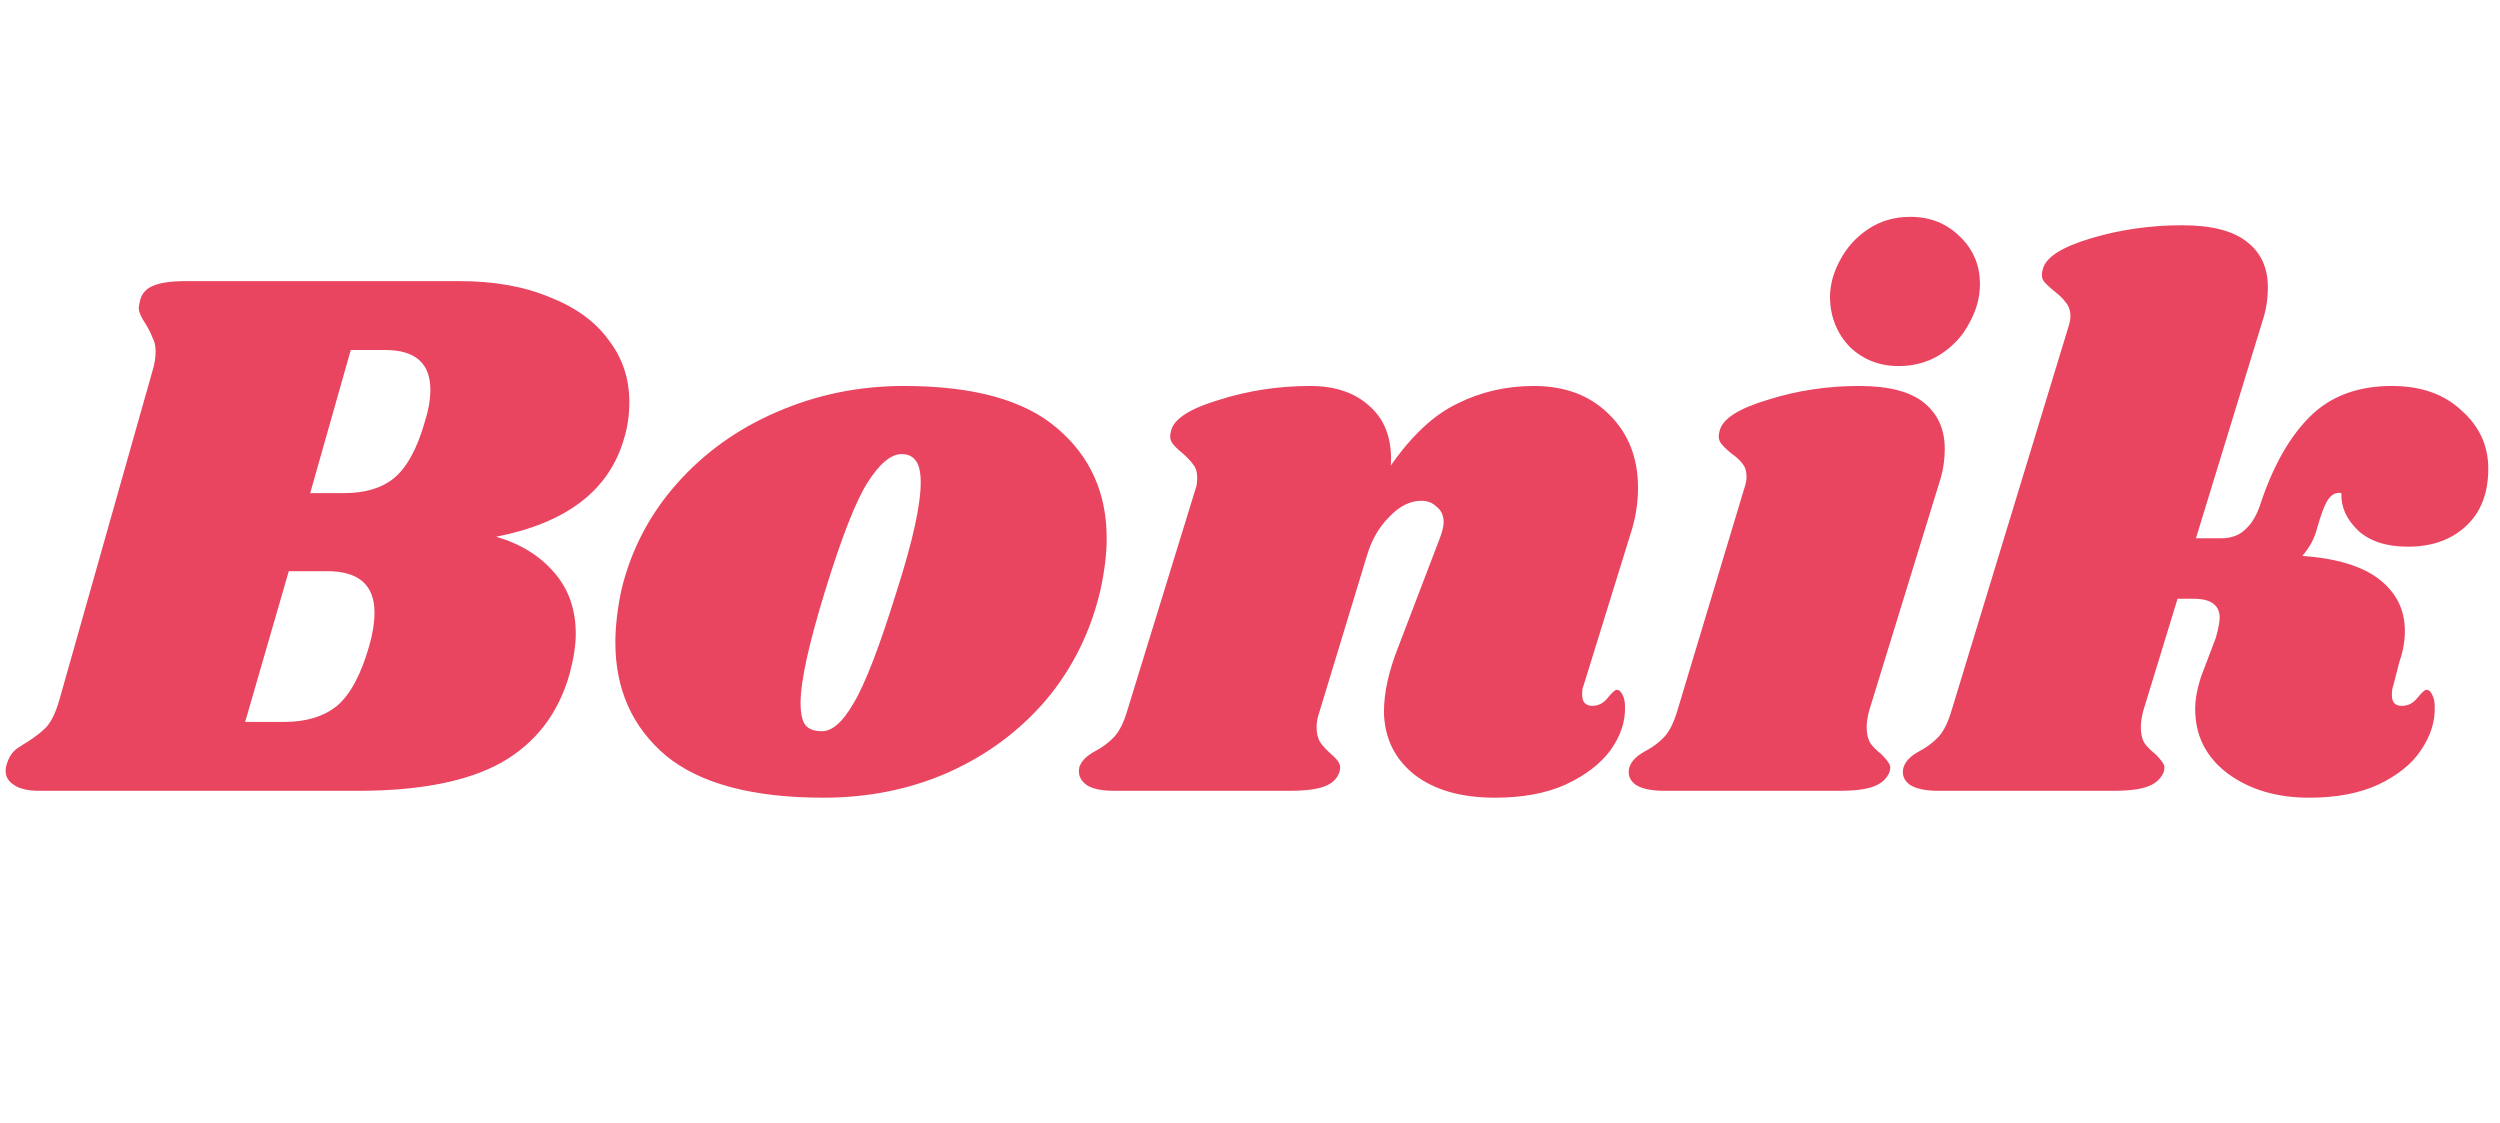
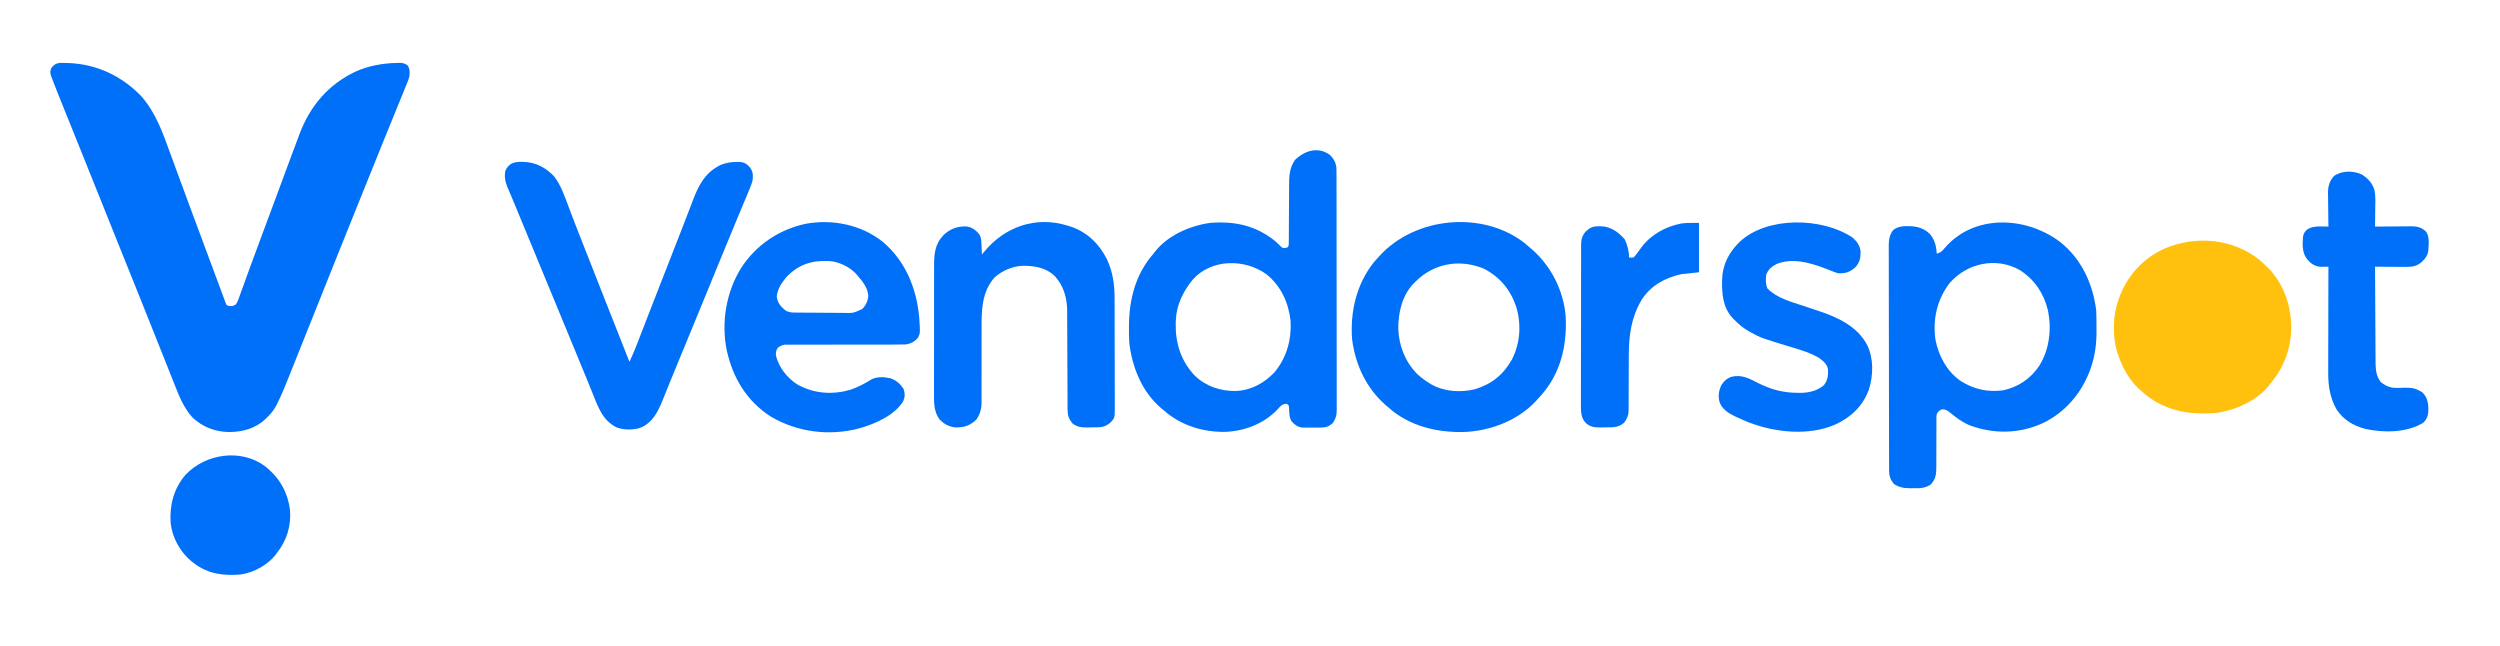
- <svg xmlns="http://www.w3.org/2000/svg" width="98" height="44" viewBox="0 0 98 44" fill="none">
-   <path d="M18.01 11.02C19.37 11.02 20.55 11.23 21.55 11.65C22.57 12.05 23.34 12.61 23.86 13.33C24.4 14.03 24.67 14.84 24.67 15.76C24.67 16.28 24.6 16.76 24.46 17.2C23.88 19.22 22.21 20.5 19.45 21.04C20.41 21.32 21.17 21.79 21.73 22.45C22.29 23.09 22.57 23.89 22.57 24.85C22.57 25.29 22.49 25.81 22.33 26.41C21.89 27.97 21 29.13 19.66 29.89C18.34 30.63 16.46 31 14.02 31H1.54C1.12 31 0.8 30.93 0.58 30.79C0.34 30.65 0.22 30.46 0.22 30.22C0.22 30.1 0.25 29.97 0.31 29.83C0.39 29.61 0.52 29.44 0.7 29.32C0.88 29.2 0.99 29.13 1.03 29.11C1.35 28.91 1.61 28.71 1.81 28.51C2.01 28.29 2.18 27.94 2.32 27.46L5.98 14.53C6.06 14.27 6.1 14.02 6.1 13.78C6.1 13.56 6.06 13.38 5.98 13.24C5.92 13.08 5.83 12.9 5.71 12.7C5.53 12.44 5.44 12.23 5.44 12.07C5.44 12.01 5.46 11.9 5.5 11.74C5.58 11.48 5.75 11.3 6.01 11.2C6.29 11.08 6.71 11.02 7.27 11.02H18.01ZM16.66 16.51C16.8 16.07 16.87 15.66 16.87 15.28C16.87 14.24 16.28 13.72 15.1 13.72H13.75L12.16 19.33H13.48C14.32 19.33 14.98 19.13 15.46 18.73C15.96 18.31 16.36 17.57 16.66 16.51ZM14.47 25.33C14.61 24.85 14.68 24.41 14.68 24.01C14.68 22.93 14.06 22.39 12.82 22.39H11.32L9.61 28.3H11.14C12 28.3 12.69 28.09 13.21 27.67C13.73 27.23 14.15 26.45 14.47 25.33ZM35.432 15.13C38.152 15.13 40.152 15.68 41.432 16.78C42.732 17.88 43.382 19.32 43.382 21.1C43.382 21.7 43.302 22.37 43.142 23.11C42.762 24.75 42.052 26.19 41.012 27.43C39.972 28.65 38.692 29.6 37.172 30.28C35.672 30.94 34.042 31.27 32.282 31.27C29.502 31.27 27.442 30.72 26.102 29.62C24.782 28.5 24.122 27.02 24.122 25.18C24.122 24.56 24.202 23.87 24.362 23.11C24.742 21.55 25.462 20.17 26.522 18.97C27.602 17.75 28.912 16.81 30.452 16.15C32.012 15.47 33.672 15.13 35.432 15.13ZM35.342 17.8C34.922 17.8 34.472 18.18 33.992 18.94C33.532 19.68 32.982 21.09 32.342 23.17C31.702 25.25 31.382 26.71 31.382 27.55C31.382 27.99 31.452 28.29 31.592 28.45C31.732 28.59 31.922 28.66 32.162 28.66C32.582 28.7 33.012 28.34 33.452 27.58C33.912 26.82 34.482 25.34 35.162 23.14C35.782 21.2 36.092 19.79 36.092 18.91C36.092 18.49 36.022 18.2 35.882 18.04C35.762 17.88 35.582 17.8 35.342 17.8ZM62.08 26.86C62.04 26.94 62.02 27.06 62.02 27.22C62.02 27.36 62.05 27.47 62.11 27.55C62.19 27.63 62.29 27.67 62.41 27.67C62.65 27.67 62.85 27.57 63.01 27.37C63.19 27.15 63.31 27.04 63.37 27.04C63.47 27.04 63.55 27.11 63.61 27.25C63.67 27.37 63.7 27.52 63.7 27.7C63.72 28.28 63.53 28.85 63.13 29.41C62.73 29.95 62.14 30.4 61.36 30.76C60.6 31.1 59.68 31.27 58.6 31.27C57.28 31.27 56.23 30.97 55.45 30.37C54.67 29.75 54.27 28.93 54.25 27.91C54.25 27.17 54.43 26.34 54.79 25.42L56.44 21.1C56.54 20.84 56.59 20.63 56.59 20.47C56.59 20.21 56.5 20.01 56.32 19.87C56.16 19.71 55.96 19.63 55.72 19.63C55.28 19.63 54.86 19.84 54.46 20.26C54.06 20.66 53.77 21.16 53.59 21.76L51.73 27.88C51.65 28.1 51.61 28.31 51.61 28.51C51.61 28.75 51.66 28.95 51.76 29.11C51.86 29.25 52 29.4 52.18 29.56C52.32 29.68 52.42 29.79 52.48 29.89C52.54 29.99 52.55 30.11 52.51 30.25C52.43 30.51 52.24 30.7 51.94 30.82C51.64 30.94 51.17 31 50.53 31H43.69C43.17 31 42.8 30.92 42.58 30.76C42.34 30.58 42.25 30.35 42.31 30.07C42.39 29.83 42.6 29.62 42.94 29.44C43.24 29.28 43.49 29.09 43.69 28.87C43.89 28.65 44.06 28.3 44.2 27.82L46.87 19.15C46.91 19.05 46.93 18.91 46.93 18.73C46.93 18.51 46.88 18.34 46.78 18.22C46.7 18.1 46.56 17.95 46.36 17.77C46.16 17.61 46.02 17.47 45.94 17.35C45.86 17.23 45.85 17.07 45.91 16.87C46.03 16.41 46.66 16.01 47.8 15.67C48.94 15.31 50.13 15.13 51.37 15.13C52.37 15.13 53.16 15.41 53.74 15.97C54.32 16.51 54.58 17.27 54.52 18.25C55.34 17.07 56.21 16.26 57.13 15.82C58.05 15.36 59.05 15.13 60.13 15.13C61.35 15.13 62.33 15.5 63.07 16.24C63.83 16.98 64.21 17.94 64.21 19.12C64.21 19.74 64.11 20.35 63.91 20.95L62.08 26.86ZM72.874 15.13C74.034 15.13 74.884 15.35 75.424 15.79C75.964 16.23 76.234 16.83 76.234 17.59C76.234 18.05 76.164 18.49 76.024 18.91L73.264 27.88C73.204 28.12 73.174 28.33 73.174 28.51C73.174 28.77 73.224 28.98 73.324 29.14C73.424 29.28 73.564 29.42 73.744 29.56C73.884 29.7 73.984 29.82 74.044 29.92C74.104 30 74.114 30.11 74.074 30.25C73.974 30.51 73.774 30.7 73.474 30.82C73.174 30.94 72.714 31 72.094 31H65.254C64.734 31 64.354 30.92 64.114 30.76C63.874 30.58 63.794 30.35 63.874 30.07C63.954 29.83 64.164 29.62 64.504 29.44C64.804 29.28 65.054 29.09 65.254 28.87C65.454 28.65 65.624 28.3 65.764 27.82L68.374 19.15C68.434 18.97 68.464 18.82 68.464 18.7C68.464 18.48 68.414 18.31 68.314 18.19C68.214 18.05 68.064 17.91 67.864 17.77C67.664 17.61 67.524 17.47 67.444 17.35C67.364 17.23 67.354 17.07 67.414 16.87C67.534 16.41 68.164 16.01 69.304 15.67C70.444 15.31 71.634 15.13 72.874 15.13ZM74.884 8.5C75.664 8.5 76.314 8.76 76.834 9.28C77.354 9.78 77.614 10.4 77.614 11.14C77.614 11.66 77.474 12.17 77.194 12.67C76.934 13.17 76.554 13.58 76.054 13.9C75.574 14.2 75.034 14.35 74.434 14.35C73.674 14.35 73.034 14.1 72.514 13.6C72.014 13.08 71.754 12.44 71.734 11.68C71.734 11.18 71.864 10.69 72.124 10.21C72.384 9.71 72.754 9.3 73.234 8.98C73.714 8.66 74.264 8.5 74.884 8.5ZM93.761 15.13C94.901 15.13 95.811 15.45 96.491 16.09C97.191 16.71 97.541 17.47 97.541 18.37C97.541 19.33 97.251 20.08 96.671 20.62C96.091 21.16 95.331 21.43 94.391 21.43C93.551 21.43 92.901 21.22 92.441 20.8C91.981 20.36 91.761 19.87 91.781 19.33C91.581 19.29 91.411 19.37 91.271 19.57C91.131 19.77 90.981 20.16 90.821 20.74C90.721 21.12 90.531 21.47 90.251 21.79C91.611 21.89 92.621 22.2 93.281 22.72C93.941 23.24 94.271 23.91 94.271 24.73C94.271 25.13 94.201 25.53 94.061 25.93L93.821 26.86C93.781 26.96 93.761 27.09 93.761 27.25C93.761 27.53 93.891 27.67 94.151 27.67C94.391 27.67 94.591 27.57 94.751 27.37C94.931 27.15 95.051 27.04 95.111 27.04C95.211 27.04 95.291 27.11 95.351 27.25C95.411 27.37 95.441 27.52 95.441 27.7C95.461 28.28 95.281 28.85 94.901 29.41C94.541 29.95 93.981 30.4 93.221 30.76C92.481 31.1 91.581 31.27 90.521 31.27C89.241 31.27 88.171 30.95 87.311 30.31C86.471 29.67 86.051 28.83 86.051 27.79C86.051 27.41 86.131 26.98 86.291 26.5L86.861 25C86.961 24.64 87.011 24.38 87.011 24.22C87.011 23.96 86.921 23.77 86.741 23.65C86.581 23.53 86.321 23.47 85.961 23.47H85.361L84.011 27.88C83.951 28.12 83.921 28.33 83.921 28.51C83.921 28.77 83.971 28.98 84.071 29.14C84.171 29.28 84.311 29.42 84.491 29.56C84.631 29.7 84.731 29.82 84.791 29.92C84.851 30 84.861 30.11 84.821 30.25C84.721 30.51 84.521 30.7 84.221 30.82C83.921 30.94 83.461 31 82.841 31H76.001C75.481 31 75.101 30.92 74.861 30.76C74.621 30.58 74.541 30.35 74.621 30.07C74.701 29.83 74.911 29.62 75.251 29.44C75.551 29.28 75.801 29.09 76.001 28.87C76.201 28.65 76.371 28.3 76.511 27.82L81.071 12.85C81.131 12.67 81.161 12.52 81.161 12.4C81.161 12.18 81.101 12 80.981 11.86C80.881 11.72 80.741 11.58 80.561 11.44C80.361 11.28 80.211 11.14 80.111 11.02C80.031 10.9 80.021 10.74 80.081 10.54C80.201 10.08 80.831 9.68 81.971 9.34C83.111 9 84.301 8.83 85.541 8.83C86.701 8.83 87.551 9.05 88.091 9.49C88.631 9.91 88.901 10.5 88.901 11.26C88.901 11.72 88.831 12.16 88.691 12.58L86.081 21.1H87.071C87.471 21.1 87.791 20.98 88.031 20.74C88.291 20.5 88.491 20.15 88.631 19.69C89.131 18.21 89.781 17.08 90.581 16.3C91.381 15.52 92.441 15.13 93.761 15.13Z" fill="#E94560" />
+ <svg xmlns="http://www.w3.org/2000/svg" version="1.1" width="2681" height="692">
+   <path d="M0 0 C1.396 0.028 1.396 0.028 2.821 0.056 C33.414 1.004 60.777 13.762 81.887 35.805 C97.598 53.724 105.104 75.734 113.152 97.831 C114.394 101.234 115.647 104.634 116.899 108.034 C118.725 112.997 120.549 117.961 122.369 122.926 C125.57 131.656 128.788 140.379 132.02 149.098 C132.254 149.73 132.489 150.363 132.73 151.015 C134.382 155.469 136.034 159.922 137.688 164.375 C138.036 165.314 138.036 165.314 138.391 166.271 C141.249 173.97 144.109 181.668 146.971 189.365 C148.837 194.385 150.699 199.407 152.562 204.429 C155.077 211.213 157.599 217.995 160.127 224.774 C161.474 228.389 162.82 232.004 164.159 235.622 C165.405 238.987 166.657 242.35 167.915 245.711 C168.599 247.543 169.275 249.377 169.951 251.212 C170.358 252.295 170.765 253.379 171.185 254.495 C171.537 255.443 171.89 256.391 172.253 257.367 C173.057 259.662 173.057 259.662 175.25 260.5 C179.33 260.971 179.33 260.971 182.836 259.236 C184.376 257.345 185.116 255.761 185.941 253.471 C186.241 252.652 186.541 251.834 186.849 250.991 C187.167 250.097 187.485 249.203 187.812 248.281 C188.156 247.338 188.499 246.395 188.852 245.423 C189.598 243.368 190.341 241.313 191.08 239.256 C192.68 234.804 194.299 230.358 195.916 225.912 C196.763 223.585 197.609 221.256 198.453 218.928 C202.712 207.197 207.068 195.503 211.438 183.812 C213.015 179.587 214.592 175.362 216.168 171.137 C216.57 170.058 216.973 168.98 217.387 167.868 C220.661 159.09 223.921 150.305 227.176 141.52 C227.686 140.143 228.196 138.766 228.706 137.389 C230.698 132.016 232.689 126.642 234.678 121.267 C237.857 112.674 241.047 104.084 244.25 95.5 C244.491 94.854 244.732 94.207 244.98 93.541 C246.461 89.572 247.947 85.604 249.439 81.639 C250.128 79.806 250.813 77.972 251.498 76.138 C262.817 46.166 282.169 23.251 311.368 9.348 C325.332 3.059 340.265 0.336 355.5 0 C356.298 -0.031 357.097 -0.061 357.919 -0.093 C361.933 -0.094 363.848 0.241 367.297 2.469 C369.941 6.573 369.72 9.728 369.25 14.5 C368.599 17.21 367.618 19.704 366.536 22.269 C366.243 22.998 365.95 23.727 365.649 24.478 C364.67 26.906 363.669 29.324 362.668 31.742 C361.955 33.499 361.243 35.255 360.532 37.013 C358.995 40.808 357.447 44.6 355.892 48.388 C353.405 54.449 350.939 60.517 348.476 66.588 C345.854 73.049 343.23 79.51 340.599 85.969 C331.022 109.477 321.565 133.033 312.111 156.591 C309.375 163.407 306.637 170.222 303.897 177.037 C296.708 194.921 289.52 212.806 282.363 230.703 C282.095 231.375 281.826 232.046 281.55 232.738 C278.654 239.979 275.761 247.22 272.869 254.463 C267.817 267.109 262.762 279.754 257.697 292.395 C255.28 298.428 252.865 304.463 250.456 310.5 C248.079 316.456 245.696 322.41 243.308 328.361 C242.413 330.594 241.521 332.828 240.631 335.062 C236.645 345.07 232.661 355.047 227.863 364.698 C227.548 365.333 227.233 365.967 226.908 366.62 C224.339 371.629 221.328 375.649 217.25 379.5 C216.682 380.088 216.113 380.676 215.527 381.281 C204.243 392.206 190.283 395.886 175.047 395.799 C160.599 395.452 146.981 390.207 136.503 379.991 C127.537 370.081 122.587 358.035 117.789 345.77 C117.091 344.019 116.392 342.27 115.692 340.52 C114.191 336.762 112.698 333 111.213 329.234 C108.835 323.207 106.438 317.187 104.037 311.168 C101.477 304.748 98.918 298.326 96.367 291.903 C89.866 275.536 83.319 259.189 76.746 242.852 C76.268 241.663 75.79 240.474 75.297 239.249 C72.905 233.304 70.513 227.359 68.12 221.414 C63.65 210.308 59.186 199.199 54.723 188.09 C54.303 187.047 53.884 186.003 53.452 184.928 C48.145 171.719 42.849 158.504 37.567 145.284 C32.411 132.38 27.227 119.488 22.039 106.597 C20.622 103.074 19.204 99.551 17.787 96.028 C11.972 81.574 11.972 81.574 6.154 67.123 C3.744 61.137 1.336 55.151 -1.072 49.164 C-1.978 46.912 -2.884 44.661 -3.792 42.409 C-5.053 39.279 -6.312 36.147 -7.571 33.016 C-7.937 32.11 -8.302 31.204 -8.679 30.27 C-10.506 25.717 -12.286 21.148 -14.007 16.554 C-14.34 15.667 -14.673 14.78 -15.016 13.866 C-16.02 10.629 -16.025 8.649 -14.75 5.5 C-10.458 -0.274 -6.687 -0.23 0 0 Z " fill="#0170F9" transform="translate(69.75,67.5)" />
+   <path d="M0 0 C4.285 4.046 6.711 8.361 7.183 14.305 C7.264 17.167 7.276 20.023 7.267 22.887 C7.272 23.985 7.276 25.084 7.281 26.216 C7.294 29.899 7.292 33.581 7.291 37.263 C7.297 39.903 7.303 42.543 7.311 45.183 C7.327 51.609 7.333 58.036 7.334 64.462 C7.335 69.686 7.339 74.91 7.346 80.134 C7.363 94.949 7.372 109.763 7.371 124.578 C7.371 125.377 7.371 126.175 7.371 126.997 C7.371 127.797 7.37 128.596 7.37 129.419 C7.37 142.376 7.389 155.333 7.417 168.29 C7.446 181.599 7.459 194.907 7.458 208.216 C7.457 215.686 7.463 223.156 7.484 230.626 C7.502 236.985 7.507 243.343 7.493 249.702 C7.487 252.946 7.489 256.189 7.504 259.432 C7.519 262.951 7.51 266.468 7.494 269.986 C7.505 271.008 7.515 272.031 7.526 273.084 C7.466 279.268 6.653 282.956 3 288 C-1.295 291.667 -4.345 292.51 -9.938 292.531 C-11.898 292.539 -11.898 292.539 -13.898 292.547 C-14.572 292.538 -15.246 292.53 -15.94 292.521 C-17.995 292.5 -20.047 292.521 -22.102 292.547 C-24.062 292.539 -24.062 292.539 -26.062 292.531 C-27.25 292.527 -28.437 292.522 -29.66 292.518 C-34.475 291.771 -37.624 289.566 -40.812 285.938 C-43.544 281.482 -43.332 276.792 -43.621 271.715 C-43.742 268.856 -43.742 268.856 -46 267 C-49.47 267.094 -50.821 267.837 -53.402 270.188 C-54.239 271.116 -55.076 272.044 -55.938 273 C-70.471 288.339 -90.779 296.155 -111.695 297.125 C-135.802 297.639 -159.883 290.166 -178 274 C-178.806 273.348 -179.611 272.695 -180.441 272.023 C-201.228 254.652 -212.189 227.439 -215 201 C-215.284 195.769 -215.342 190.549 -215.312 185.312 C-215.309 184.259 -215.309 184.259 -215.306 183.185 C-215.167 154.927 -208.071 127.624 -189 106 C-188.558 105.416 -188.116 104.832 -187.66 104.23 C-173.914 86.39 -149.75 75.932 -128 73 C-101.463 70.999 -78.798 75.928 -58 93 C-55.916 94.92 -53.849 96.837 -51.852 98.848 C-49.985 100.261 -49.985 100.261 -47.336 99.809 C-44.832 99.247 -44.832 99.247 -44 97 C-43.899 94.551 -43.856 92.129 -43.858 89.68 C-43.855 88.925 -43.851 88.17 -43.848 87.393 C-43.84 85.75 -43.835 84.107 -43.831 82.464 C-43.824 79.856 -43.808 77.249 -43.79 74.642 C-43.738 67.227 -43.69 59.812 -43.674 52.397 C-43.664 47.862 -43.634 43.328 -43.593 38.793 C-43.581 37.071 -43.575 35.349 -43.578 33.627 C-43.588 23.266 -43.361 14.182 -37.176 5.414 C-26.803 -4.545 -12.485 -9.058 0 0 Z M-147 134 C-157.032 146.242 -164.322 160.915 -165 177 C-165.052 178.074 -165.103 179.148 -165.156 180.254 C-165.691 201.621 -159.694 221.06 -144.75 236.812 C-132.559 248.504 -117.007 253.59 -100.336 253.273 C-84.057 252.54 -70.044 244.696 -59 233 C-46.128 217.262 -40.807 198.143 -42 178 C-44.185 158.401 -52.372 140.531 -68 128 C-91.26 111.324 -127.137 111.402 -147 134 Z " fill="#0170F9" transform="translate(1426,166)" />
+   <path d="M0 0 C22.964 18.113 35.267 44.988 38.824 73.605 C38.936 76.195 39.011 78.758 39.027 81.348 C39.033 82.074 39.039 82.801 39.045 83.55 C39.054 85.084 39.061 86.619 39.064 88.153 C39.074 90.44 39.105 92.725 39.137 95.012 C39.235 108.56 37.641 121.875 33.137 134.73 C32.882 135.47 32.627 136.21 32.364 136.971 C23.427 161.886 5.393 183.094 -18.676 194.48 C-44.076 205.936 -71.253 206.293 -97.176 196.605 C-102.574 194.259 -107.305 191.308 -111.973 187.742 C-112.637 187.237 -113.302 186.732 -113.986 186.211 C-115.297 185.201 -116.594 184.172 -117.875 183.125 C-120.955 180.719 -122.433 179.621 -126.438 179.539 C-129.669 180.797 -130.457 181.631 -132.176 184.605 C-132.621 187.664 -132.621 187.664 -132.545 191.099 C-132.552 192.417 -132.558 193.736 -132.566 195.094 C-132.562 195.797 -132.559 196.499 -132.556 197.223 C-132.547 199.43 -132.557 201.637 -132.573 203.845 C-132.613 210.121 -132.614 216.396 -132.612 222.672 C-132.612 226.515 -132.631 230.358 -132.661 234.201 C-132.672 236.367 -132.66 238.533 -132.647 240.7 C-132.668 248.87 -133.01 254.302 -138.877 260.363 C-144.942 264.291 -150.595 264.323 -157.676 264.168 C-158.765 264.179 -159.854 264.19 -160.977 264.201 C-167.81 264.139 -172.388 263.301 -178.176 259.605 C-181.997 254.902 -183.296 251.12 -183.31 245.169 C-183.314 244.281 -183.319 243.393 -183.324 242.478 C-183.323 241.507 -183.323 240.536 -183.323 239.535 C-183.327 238.5 -183.33 237.465 -183.334 236.399 C-183.345 232.92 -183.349 229.441 -183.353 225.962 C-183.359 223.472 -183.366 220.982 -183.373 218.492 C-183.392 211.012 -183.403 203.533 -183.411 196.054 C-183.416 192.53 -183.421 189.007 -183.426 185.483 C-183.443 173.768 -183.458 162.054 -183.465 150.339 C-183.467 147.3 -183.469 144.261 -183.471 141.223 C-183.472 140.09 -183.472 140.09 -183.472 138.934 C-183.481 126.698 -183.506 114.463 -183.539 102.228 C-183.572 89.662 -183.59 77.096 -183.593 64.53 C-183.595 57.476 -183.604 50.423 -183.629 43.369 C-183.653 36.734 -183.657 30.098 -183.647 23.463 C-183.646 21.028 -183.652 18.593 -183.666 16.159 C-183.684 12.833 -183.677 9.509 -183.664 6.183 C-183.674 5.221 -183.685 4.259 -183.697 3.267 C-183.64 -2.699 -182.735 -7.481 -179.176 -12.395 C-173.519 -17.301 -166.293 -17.087 -159.16 -16.773 C-150.992 -16.154 -144.12 -13.573 -138.609 -7.375 C-134.083 -1.122 -132.659 4.998 -132.176 12.605 C-128.368 11.682 -126.522 10.034 -124.113 7.105 C-92.663 -30.149 -36.633 -27.621 0 0 Z M-118.422 44.203 C-131.953 61.98 -136.5 82.505 -133.68 104.469 C-130.209 122.096 -121.893 138.152 -107.133 148.801 C-92.817 158.071 -77.835 161.41 -60.953 159.18 C-44.826 155.642 -31.425 146.652 -22.301 132.918 C-11.337 115.378 -8.872 93.637 -12.93 73.551 C-17.386 55.316 -27.054 40.66 -42.863 30.418 C-68.013 15.902 -99.659 22.503 -118.422 44.203 Z " fill="#0170F9" transform="translate(2209.176,259.3945)" />
+   <path d="M0 0 C2.526 2.209 4.948 4.483 7.34 6.836 C8.498 7.975 8.498 7.975 9.68 9.137 C24.353 24.462 32.233 45.806 33.34 66.836 C33.381 67.599 33.422 68.362 33.465 69.148 C34.07 92.154 26.257 114.367 11.34 131.836 C10.918 132.401 10.497 132.965 10.062 133.547 C-3.366 150.935 -26.441 160.762 -47.66 163.836 C-68.363 165.028 -86.827 163.946 -105.66 154.836 C-107.043 154.175 -107.043 154.175 -108.453 153.5 C-115.635 149.833 -121.641 145.174 -127.66 139.836 C-128.359 139.233 -129.058 138.629 -129.777 138.008 C-139.976 128.588 -147.082 115.797 -151.66 102.836 C-152.073 101.709 -152.485 100.583 -152.91 99.422 C-158.438 81.496 -158.062 59.473 -151.66 41.836 C-151.286 40.78 -150.912 39.724 -150.527 38.637 C-141.611 15.578 -125.172 -2.177 -102.73 -12.445 C-69.07 -27.025 -28.861 -23.479 0 0 Z " fill="#FFC10E" transform="translate(2423.66,279.1641)" />
+   <path d="M0 0 C0.753 0.009 1.506 0.018 2.282 0.027 C15.474 0.432 26.083 6.048 35.188 15.562 C42.566 25.192 46.683 37.442 50.902 48.696 C52.516 53 54.156 57.294 55.793 61.59 C56.133 62.485 56.473 63.379 56.824 64.301 C60.505 73.964 64.309 83.577 68.125 93.188 C69.559 96.803 70.993 100.419 72.426 104.035 C72.79 104.954 73.154 105.872 73.529 106.819 C77.988 118.075 82.398 129.351 86.812 140.625 C96.458 165.254 106.185 189.851 115.938 214.438 C120.646 204.608 124.496 194.466 128.405 184.298 C130.513 178.815 132.633 173.336 134.75 167.855 C135.183 166.734 135.616 165.612 136.062 164.456 C140.383 153.27 144.749 142.102 149.125 130.938 C150.617 127.129 152.109 123.32 153.602 119.512 C153.965 118.584 154.329 117.656 154.703 116.701 C157.485 109.598 160.258 102.491 163.026 95.383 C164.664 91.175 166.305 86.968 167.952 82.763 C168.605 81.096 169.257 79.429 169.91 77.762 C170.234 76.933 170.559 76.105 170.893 75.252 C173.048 69.739 175.176 64.216 177.291 58.688 C178.797 54.758 180.317 50.834 181.838 46.91 C182.56 45.041 183.276 43.17 183.985 41.296 C190.285 24.672 197.152 11.448 213.82 3.262 C219.452 1.069 224.52 0.143 230.562 0.125 C232.469 0.1 232.469 0.1 234.414 0.074 C239.44 0.592 241.898 2.254 245.188 6 C248.622 10.784 248.709 14.653 247.938 20.438 C246.202 26.011 243.917 31.324 241.625 36.688 C240.949 38.305 240.276 39.924 239.603 41.543 C238.157 45.019 236.702 48.491 235.239 51.96 C232.89 57.538 230.578 63.13 228.273 68.727 C227.883 69.675 227.492 70.624 227.089 71.601 C226.294 73.532 225.499 75.463 224.703 77.394 C222.687 82.284 220.663 87.171 218.641 92.059 C214.325 102.49 210.032 112.93 205.75 123.375 C205.424 124.169 205.099 124.963 204.763 125.781 C202.487 131.333 200.212 136.885 197.938 142.438 C195.334 148.792 192.73 155.146 190.125 161.5 C189.637 162.691 189.637 162.691 189.139 163.905 C185.194 173.524 181.239 183.138 177.27 192.746 C176.873 193.706 176.477 194.665 176.068 195.654 C174.059 200.516 172.048 205.378 170.035 210.239 C166.108 219.727 162.204 229.224 158.352 238.742 C157.267 241.415 156.181 244.088 155.096 246.76 C154.092 249.24 153.096 251.724 152.1 254.207 C146.988 266.854 141.797 278.638 128.832 284.711 C120.948 287.735 110.589 287.786 102.625 285 C86.759 277.423 81.888 261.722 75.735 246.499 C74.357 243.09 72.967 239.685 71.579 236.279 C70.838 234.462 70.098 232.644 69.359 230.827 C65.152 220.494 60.889 210.184 56.625 199.875 C55.823 197.934 55.02 195.993 54.218 194.051 C52.599 190.134 50.98 186.217 49.361 182.3 C45.779 173.636 42.201 164.971 38.622 156.305 C36.644 151.516 34.666 146.727 32.688 141.938 C31.896 140.021 31.104 138.104 30.312 136.188 C29.921 135.239 29.529 134.29 29.125 133.312 C25.562 124.687 25.562 124.687 24.375 121.813 C23.583 119.895 22.791 117.977 21.998 116.059 C20.029 111.289 18.059 106.52 16.089 101.751 C12.415 92.857 8.742 83.964 5.068 75.07 C3.353 70.92 1.639 66.769 -0.076 62.618 C-0.885 60.661 -1.693 58.703 -2.502 56.745 C-2.884 55.822 -3.265 54.899 -3.658 53.947 C-4.031 53.045 -4.404 52.142 -4.788 51.213 C-5.514 49.454 -6.239 47.695 -6.963 45.936 C-8.663 41.805 -10.379 37.683 -12.138 33.577 C-12.627 32.425 -12.627 32.425 -13.125 31.248 C-13.729 29.826 -14.34 28.406 -14.959 26.99 C-17.432 21.13 -18.315 15.7 -17.062 9.438 C-13.412 1.732 -8.166 -0.117 0 0 Z " fill="#0170F9" transform="translate(559.0625,173.5625)" />
+   <path d="M0 0 C24.134 20.218 36.293 49.785 39.069 80.697 C40.287 97.724 40.287 97.724 37.854 102.807 C34.089 107.137 30.137 109.328 24.483 110.047 C21.027 110.192 17.592 110.207 14.133 110.18 C12.168 110.188 12.168 110.188 10.163 110.197 C7.329 110.209 4.494 110.208 1.66 110.198 C-2.825 110.182 -7.308 110.196 -11.793 110.214 C-20.498 110.245 -29.203 110.246 -37.908 110.244 C-48.999 110.243 -60.09 110.253 -71.181 110.293 C-75.638 110.308 -80.093 110.308 -84.55 110.296 C-86.653 110.292 -88.756 110.295 -90.859 110.301 C-93.421 110.309 -95.983 110.305 -98.545 110.289 C-99.677 110.296 -100.808 110.303 -101.973 110.31 C-102.954 110.309 -103.935 110.309 -104.945 110.308 C-108.157 110.752 -110.034 111.788 -112.646 113.682 C-114.436 116.611 -114.651 118.433 -114.583 121.869 C-111.385 134.876 -102.327 146.284 -91.033 153.307 C-73.276 162.918 -53.979 164.179 -34.646 158.682 C-26.856 155.893 -19.667 152.39 -12.732 147.881 C-6.635 144.376 1.442 144.813 8.116 146.295 C14.49 148.511 18.601 152.093 22.354 157.682 C23.891 162.293 24.01 166.113 22.12 170.635 C13.17 186.079 -8.796 195.485 -25.346 200.109 C-57.161 208.489 -91.23 204.237 -119.646 187.682 C-145.599 171.186 -160.559 146.294 -167.208 116.805 C-173.449 86.521 -167.966 53.829 -151.646 27.682 C-135.389 3.129 -111.377 -13.15 -82.646 -19.318 C-54.001 -24.613 -22.837 -18.291 0 0 Z M-103.38 37.928 C-108.429 44.064 -112.933 50.613 -113.646 58.682 C-112.845 65.347 -109.655 69.22 -104.583 73.369 C-100.782 75.944 -97.384 75.828 -92.915 75.875 C-92.235 75.883 -91.555 75.891 -90.854 75.899 C-88.604 75.924 -86.353 75.941 -84.103 75.955 C-83.332 75.96 -82.562 75.966 -81.768 75.971 C-77.687 75.998 -73.606 76.017 -69.525 76.032 C-66.156 76.045 -62.788 76.073 -59.419 76.114 C-55.344 76.163 -51.269 76.188 -47.193 76.195 C-45.645 76.202 -44.097 76.217 -42.549 76.241 C-31.7 76.532 -31.7 76.532 -22.064 72.08 C-18.064 68.135 -15.927 63.503 -15.49 57.846 C-16.096 49.453 -21.306 42.786 -26.646 36.682 C-27.396 35.755 -27.396 35.755 -28.162 34.811 C-34.884 27.189 -46.523 21.549 -56.646 20.682 C-75.43 19.537 -90.23 24.035 -103.38 37.928 Z " fill="#0170F9" transform="translate(946.646,259.3184)" />
+   <path d="M0 0 C1.575 1.34 3.137 2.694 4.688 4.062 C5.518 4.761 6.348 5.46 7.203 6.18 C28.039 24.14 41.387 50.597 43.688 78.062 C45.382 108.935 38.501 139.028 17.698 162.686 C16.372 164.155 15.03 165.609 13.688 167.062 C13.033 167.799 12.378 168.535 11.703 169.293 C-7.777 190.147 -37.334 201.296 -65.406 202.344 C-94.702 202.985 -123.967 196.05 -146.312 176.062 C-147.14 175.365 -147.968 174.668 -148.82 173.949 C-169.903 155.8 -181.781 130.412 -185.312 103.062 C-187.529 73.35 -180.715 43.944 -162 20.312 C-160.462 18.541 -158.898 16.791 -157.312 15.062 C-156.876 14.578 -156.439 14.094 -155.99 13.595 C-117.636 -28.546 -45.246 -35.505 0 0 Z M-117.312 41.062 C-117.951 41.677 -118.589 42.292 -119.246 42.926 C-131.687 55.865 -136.009 74.586 -135.781 92.039 C-135.069 110.237 -128.107 127.613 -115.113 140.504 C-111.101 144.169 -106.97 147.27 -102.312 150.062 C-101.694 150.448 -101.075 150.833 -100.438 151.23 C-86.273 159.198 -68.968 160.217 -53.438 156.438 C-35.383 150.881 -22.8 140.635 -13.664 124.074 C-4.926 106.62 -3.783 86.672 -9.312 68.062 C-15.537 49.685 -26.949 35.907 -44.312 27.062 C-70.111 16.591 -97.491 21.309 -117.312 41.062 Z " fill="#0170F9" transform="translate(1635.312,260.9375)" />
+   <path d="M0 0 C1.08 0.329 2.16 0.657 3.273 0.996 C21.032 7.092 33.806 19.456 42.132 36.125 C48.373 49.605 50.301 63.37 50.291 78.097 C50.297 79.478 50.303 80.859 50.311 82.24 C50.328 85.957 50.333 89.673 50.335 93.39 C50.336 95.716 50.34 98.042 50.346 100.368 C50.364 108.492 50.372 116.617 50.371 124.742 C50.369 132.302 50.391 139.862 50.422 147.422 C50.448 153.931 50.459 160.44 50.458 166.949 C50.457 170.829 50.463 174.709 50.484 178.589 C50.503 182.233 50.504 185.876 50.489 189.52 C50.486 191.489 50.503 193.458 50.52 195.428 C50.443 206.202 50.443 206.202 46 211 C39.401 216.813 34.373 216.246 25.812 216.312 C24.592 216.342 23.372 216.371 22.115 216.4 C15.194 216.449 10.544 216.315 5 212 C1.057 207.019 -0.12 203.275 -0.138 197.044 C-0.143 196.046 -0.149 195.048 -0.155 194.02 C-0.156 192.931 -0.157 191.843 -0.158 190.721 C-0.163 189.569 -0.168 188.417 -0.173 187.231 C-0.184 184.727 -0.192 182.224 -0.199 179.72 C-0.211 175.751 -0.23 171.782 -0.252 167.813 C-0.314 156.527 -0.368 145.241 -0.401 133.955 C-0.42 127.72 -0.449 121.485 -0.489 115.25 C-0.51 111.957 -0.524 108.664 -0.528 105.37 C-0.533 101.685 -0.556 98 -0.583 94.314 C-0.58 93.242 -0.577 92.169 -0.574 91.064 C-0.726 77.154 -4.478 64.062 -14.125 53.75 C-23.565 44.939 -35.447 43.042 -48 43 C-59.141 43.524 -70.117 48.079 -78.438 55.562 C-92.444 71.222 -92.435 91.608 -92.35 111.387 C-92.336 114.912 -92.342 118.435 -92.354 121.96 C-92.385 131.967 -92.38 141.974 -92.36 151.982 C-92.349 158.134 -92.363 164.286 -92.39 170.439 C-92.396 172.769 -92.392 175.1 -92.378 177.431 C-92.359 180.689 -92.37 183.946 -92.388 187.205 C-92.368 188.628 -92.368 188.628 -92.348 190.08 C-92.431 196.93 -94.124 202.304 -98 208 C-104.845 214.516 -111.252 216.545 -120.641 216.375 C-127.408 215.62 -132.764 212.664 -137.438 207.75 C-143.822 199.029 -143.427 189.355 -143.372 178.975 C-143.375 177.362 -143.378 175.75 -143.383 174.138 C-143.393 169.78 -143.383 165.423 -143.37 161.066 C-143.359 156.493 -143.363 151.921 -143.365 147.349 C-143.366 139.673 -143.355 131.996 -143.336 124.32 C-143.315 115.46 -143.312 106.601 -143.318 97.741 C-143.323 89.198 -143.318 80.656 -143.307 72.113 C-143.302 68.487 -143.301 64.86 -143.303 61.234 C-143.305 56.959 -143.297 52.684 -143.281 48.41 C-143.277 46.846 -143.276 45.282 -143.279 43.719 C-143.299 30.437 -142.626 19.982 -133.074 9.984 C-126.051 3.493 -118.703 0.622 -109.051 0.785 C-102.964 1.423 -98.867 4.471 -95 9 C-93.325 11.849 -92.727 14.037 -92.586 17.328 C-92.547 18.127 -92.509 18.927 -92.469 19.75 C-92.438 20.575 -92.407 21.4 -92.375 22.25 C-92.317 23.511 -92.317 23.511 -92.258 24.797 C-92.164 26.864 -92.081 28.932 -92 31 C-91.334 30.166 -90.667 29.332 -89.98 28.473 C-67.879 1.271 -34.307 -10.726 0 0 Z " fill="#0170F9" transform="translate(1145,242)" />
+   <path d="M0 0 C4.528 4.119 7.604 8.47 8.301 14.684 C8.331 21.879 7.513 26.157 2.625 31.688 C-3.411 37.005 -8.034 38.39 -16 38 C-18.576 37.192 -20.958 36.341 -23.438 35.312 C-24.854 34.759 -26.272 34.208 -27.691 33.66 C-28.408 33.382 -29.125 33.104 -29.864 32.817 C-45.928 26.674 -64.956 21.3 -81.656 28.078 C-87.131 30.887 -90.999 33.997 -93 40 C-93.482 45.035 -93.596 49.523 -91.688 54.25 C-81.31 64.869 -66.481 68.503 -52.797 73.076 C-49.736 74.101 -46.679 75.133 -43.621 76.164 C-41.38 76.915 -39.135 77.651 -36.889 78.385 C-16.305 85.224 4.868 94.958 15.375 115.062 C22.479 129.529 21.963 147.664 17.191 162.809 C10.514 180.694 -1.65 192.247 -18.754 200.238 C-47.301 212.692 -83.292 208.908 -111.719 197.924 C-115.924 196.22 -120.068 194.401 -124.188 192.5 C-125.355 191.967 -125.355 191.967 -126.546 191.423 C-133.716 187.979 -140.255 183.779 -143 176 C-144.603 169.389 -143.885 164.141 -141 158 C-138.272 153.615 -134.911 150.648 -130 149 C-119.089 146.496 -111.201 150.861 -101.701 155.713 C-88.243 162.562 -74.881 166.164 -59.75 166.25 C-58.859 166.271 -57.969 166.291 -57.051 166.312 C-47.75 166.366 -38.156 164.316 -31 158 C-27.016 153.059 -26.364 147.764 -26.613 141.551 C-27.526 135.53 -31.384 132.478 -36 129 C-45.136 123.502 -55.056 120.533 -65.188 117.5 C-98.456 107.422 -98.456 107.422 -108.938 101.688 C-109.988 101.121 -109.988 101.121 -111.06 100.543 C-117.144 97.144 -122.19 93.053 -127 88 C-127.87 87.141 -127.87 87.141 -128.758 86.266 C-139.742 74.675 -140.493 59.625 -140.242 44.586 C-139.701 28.427 -132.605 15.132 -121 4 C-91.658 -23.14 -32.472 -22.053 0 0 Z " fill="#0170F9" transform="translate(1987,255)" />
+   <path d="M0 0 C6.75 4.094 11.412 9.379 13.802 16.981 C15.147 24.062 14.674 31.385 14.562 38.562 C14.547 40.256 14.534 41.949 14.521 43.643 C14.489 47.762 14.437 51.881 14.375 56 C14.938 55.993 15.501 55.987 16.081 55.98 C21.953 55.913 27.826 55.868 33.699 55.835 C35.889 55.82 38.079 55.8 40.269 55.774 C43.422 55.737 46.574 55.72 49.727 55.707 C50.702 55.692 51.677 55.676 52.682 55.66 C59.252 55.658 63.577 56.58 68.688 61 C73.055 66.176 71.837 74.574 71.55 81.027 C71.026 86.944 68.177 90.478 63.938 94.375 C58.288 99.068 52.975 99.279 45.918 99.195 C45.015 99.192 44.112 99.19 43.182 99.187 C40.309 99.176 37.436 99.15 34.562 99.125 C32.61 99.115 30.658 99.106 28.705 99.098 C23.928 99.076 19.152 99.041 14.375 99 C14.436 113.448 14.513 127.895 14.611 142.343 C14.656 149.052 14.695 155.76 14.721 162.469 C14.747 168.947 14.788 175.424 14.838 181.902 C14.855 184.37 14.866 186.838 14.873 189.306 C14.882 192.77 14.91 196.233 14.943 199.697 C14.941 200.712 14.94 201.727 14.938 202.773 C15.036 210.241 15.902 216.926 20.688 222.875 C26.234 227.26 31.339 229.191 38.332 228.992 C39.28 228.975 40.228 228.959 41.205 228.941 C43.182 228.897 45.158 228.845 47.135 228.785 C54.463 228.676 58.945 229.74 65.125 233.812 C70.38 238.921 71.381 244.857 71.625 251.875 C71.546 257.749 70.453 261.796 66.312 266.188 C48.495 277.181 23.917 277.299 3.992 272.969 C-9.115 269.458 -19.583 263.315 -27.094 251.766 C-34.075 239.157 -35.942 226.394 -35.852 212.185 C-35.852 210.954 -35.853 209.724 -35.853 208.456 C-35.852 205.118 -35.842 201.78 -35.828 198.442 C-35.815 194.94 -35.814 191.438 -35.812 187.936 C-35.806 181.32 -35.789 174.705 -35.769 168.09 C-35.747 160.551 -35.736 153.013 -35.726 145.475 C-35.705 129.983 -35.67 114.492 -35.625 99 C-36.741 99.027 -36.741 99.027 -37.88 99.055 C-38.862 99.069 -39.844 99.083 -40.855 99.098 C-42.312 99.125 -42.312 99.125 -43.798 99.153 C-49.88 98.824 -53.996 95.982 -58 91.562 C-63.902 84.456 -63.516 75.804 -62.919 67.009 C-62.407 63.512 -60.962 61.453 -58.426 59.094 C-53.452 56.073 -49.036 55.742 -43.312 55.875 C-42.572 55.884 -41.831 55.893 -41.068 55.902 C-39.254 55.926 -37.439 55.962 -35.625 56 C-35.646 54.709 -35.667 53.418 -35.688 52.088 C-35.761 47.272 -35.807 42.457 -35.845 37.641 C-35.865 35.561 -35.892 33.482 -35.927 31.402 C-35.976 28.404 -35.998 25.405 -36.016 22.406 C-36.036 21.485 -36.057 20.564 -36.078 19.615 C-36.081 12.553 -34.44 7.346 -29.863 1.906 C-21.541 -4.171 -9.269 -4.159 0 0 Z " fill="#0170F9" transform="translate(2532.625,187)" />
+   <path d="M0 0 C0 17.49 0 34.98 0 53 C-9.405 53.99 -9.405 53.99 -19 55 C-36.594 59.026 -51.354 66.972 -61.41 82.352 C-72.636 101.052 -75.292 120.849 -75.274 142.267 C-75.273 144.904 -75.287 147.541 -75.303 150.178 C-75.349 157.663 -75.374 165.148 -75.381 172.634 C-75.386 177.241 -75.41 181.847 -75.446 186.454 C-75.456 188.198 -75.458 189.943 -75.453 191.687 C-75.446 194.122 -75.463 196.557 -75.486 198.992 C-75.478 199.702 -75.469 200.412 -75.461 201.144 C-75.55 206.587 -77.026 209.6 -80 214 C-86.383 219.916 -92.458 219.245 -100.75 219.312 C-101.918 219.342 -103.086 219.371 -104.289 219.4 C-111.073 219.45 -115.689 219.414 -121 215 C-126.323 209.728 -126.562 203.601 -126.651 196.494 C-126.656 193.911 -126.636 191.329 -126.615 188.746 C-126.619 186.882 -126.624 185.019 -126.632 183.156 C-126.646 178.11 -126.629 173.065 -126.606 168.02 C-126.586 162.735 -126.592 157.45 -126.594 152.165 C-126.594 143.293 -126.574 134.421 -126.542 125.549 C-126.505 115.295 -126.496 105.041 -126.503 94.787 C-126.51 84.915 -126.499 75.044 -126.479 65.172 C-126.471 60.974 -126.468 56.776 -126.47 52.577 C-126.471 47.634 -126.457 42.691 -126.431 37.749 C-126.424 35.935 -126.422 34.122 -126.425 32.309 C-126.429 29.833 -126.414 27.357 -126.394 24.881 C-126.4 24.164 -126.405 23.448 -126.411 22.71 C-126.337 17.251 -124.995 13.208 -121.316 9.137 C-120.738 8.658 -120.159 8.18 -119.562 7.688 C-118.986 7.196 -118.41 6.705 -117.816 6.199 C-112.927 2.971 -106.615 3.49 -101 4 C-91.742 6.082 -85.919 10.657 -79.688 17.562 C-76.855 23.332 -75 30.526 -75 37 C-72.702 37.498 -72.702 37.498 -70 37 C-68.17 35.04 -66.749 33.252 -65.25 31.062 C-64.37 29.859 -63.486 28.658 -62.598 27.461 C-61.94 26.573 -61.94 26.573 -61.27 25.667 C-51.056 12.26 -35.42 3.816 -19 0.688 C-13 0 -13 0 0 0 Z " fill="#0170F9" transform="translate(1822,239)" />
+   <path d="M0 0 C15.172 12.382 23.776 27.19 26.325 46.747 C27.723 63.636 22.779 79.498 12.325 92.747 C11.865 93.371 11.404 93.995 10.93 94.638 C2.363 105.599 -12.049 113.448 -25.675 115.747 C-44.553 117.438 -61.3 115.518 -76.675 103.747 C-77.526 103.101 -78.377 102.455 -79.253 101.79 C-91.445 91.712 -99.919 76.512 -101.675 60.747 C-103.032 41.674 -98.441 23.898 -85.855 9.056 C-64.06 -14.028 -26.074 -19.5 0 0 Z " fill="#0170F9" transform="translate(284.6753,500.2529)" />
</svg>
